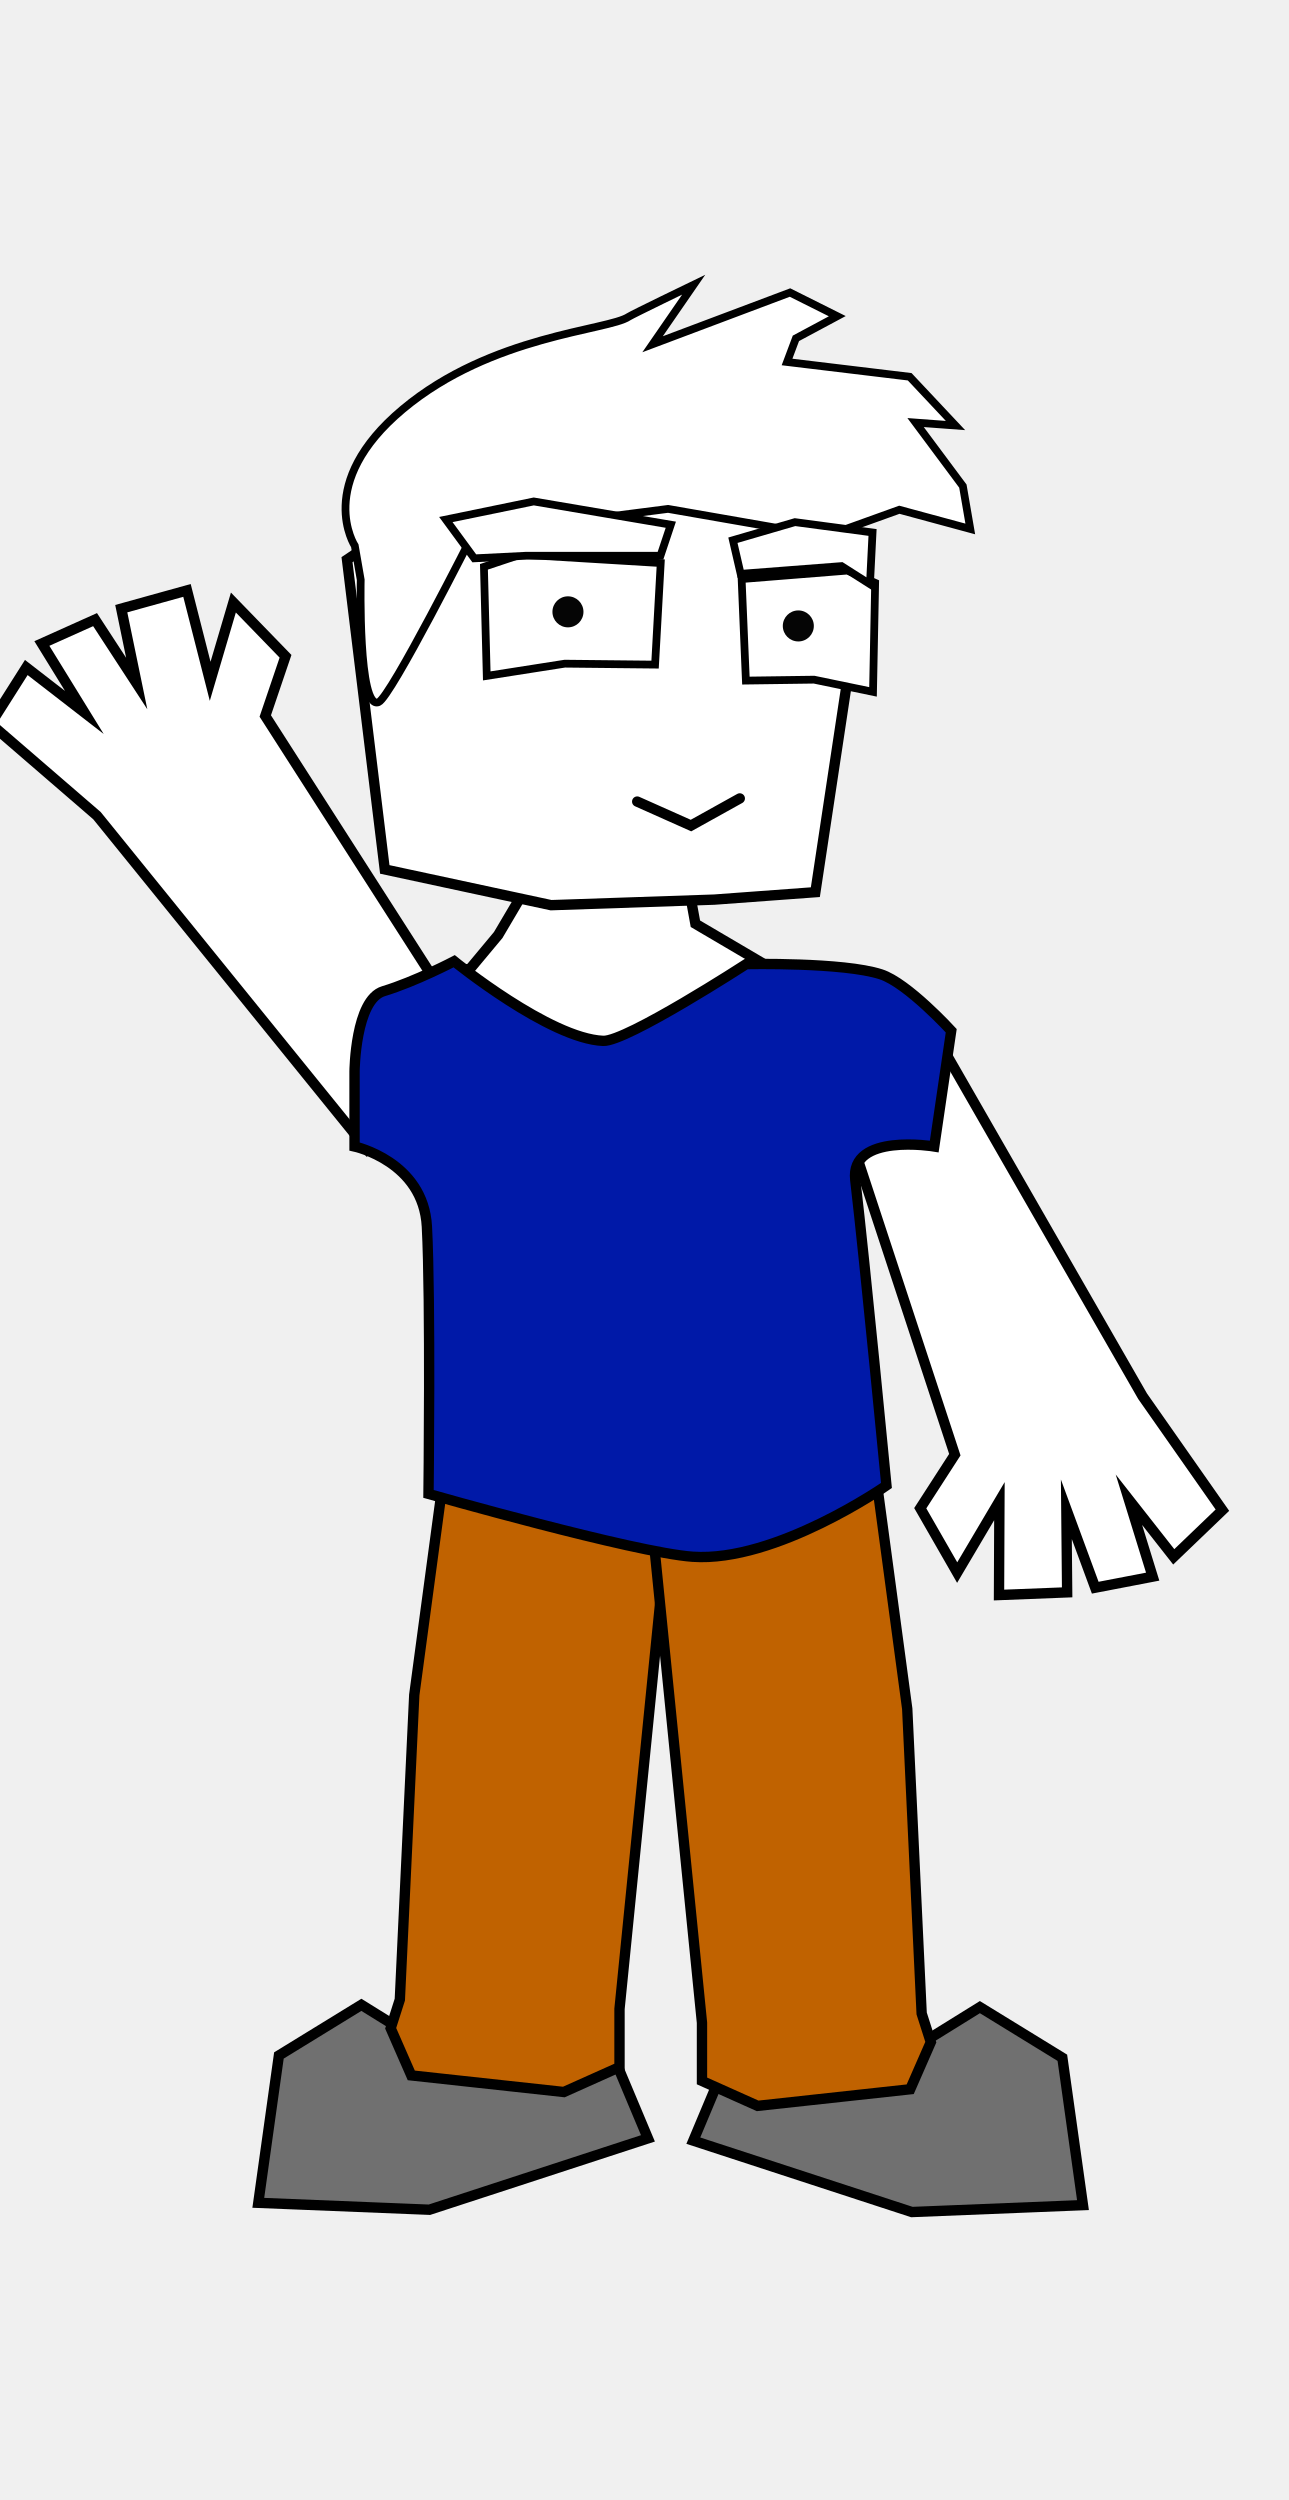
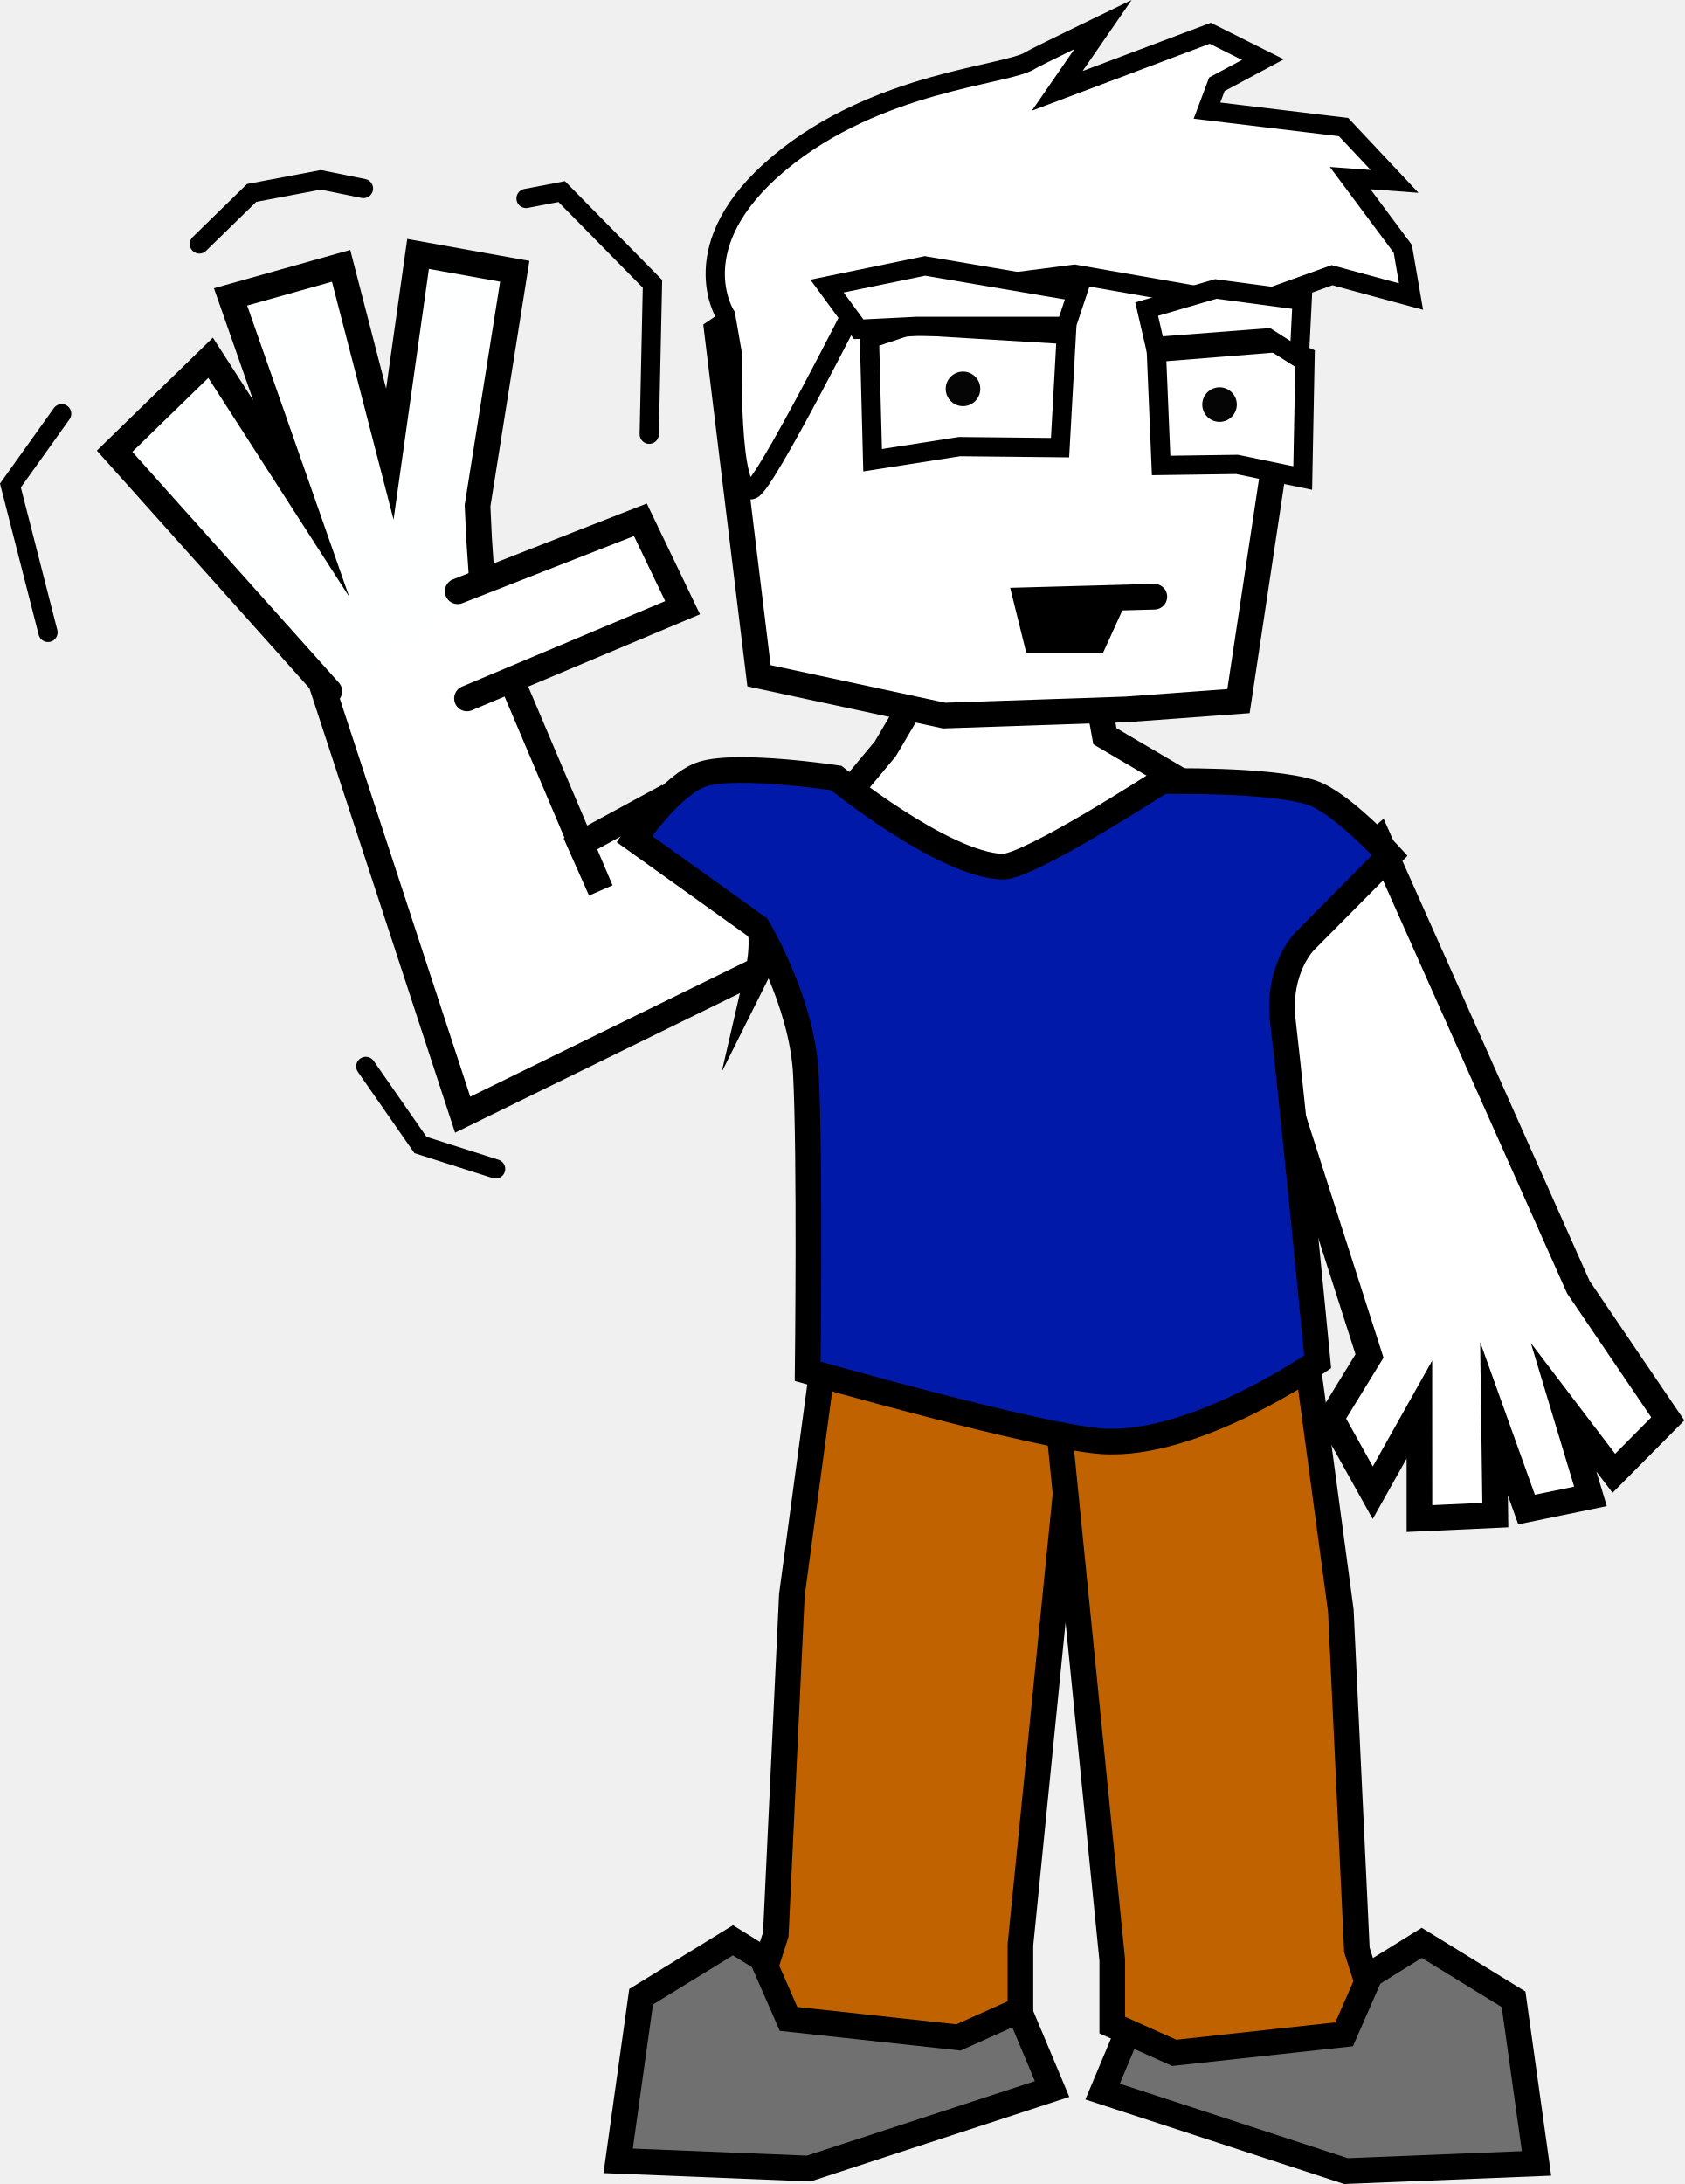
- <svg xmlns="http://www.w3.org/2000/svg" width="249" height="483" viewBox="0 0 249 483" fill="none">
-   <g clip-path="url(#clip0_1634_6)">
-     <path d="M84.644 187.899L90.812 187.174L96.254 180.643L109.316 158.512L131.447 162.503L134.35 178.466L146.685 185.722L136.889 214.385L98.794 213.659L84.644 187.899Z" fill="white" stroke="black" stroke-width="2" stroke-miterlimit="10" stroke-linecap="round" />
-     <path d="M92.692 90.873L122.156 88.74L164.015 106.787L164.305 127.382L157.526 172.369L138.002 173.806L106.462 174.88L74.339 167.972L67.043 108.125L92.692 90.873Z" fill="white" stroke="black" stroke-width="2" stroke-miterlimit="10" stroke-linecap="round" />
-     <path d="M93.496 109.509L100.581 107.147L127.65 108.782L126.56 128.403L109.12 128.221L94.041 130.583L93.496 109.509Z" fill="white" stroke="black" stroke-width="1.5" stroke-miterlimit="10" stroke-linecap="round" />
-     <path d="M168.666 133.671L157.277 131.31L144.105 131.491L143.281 111.871L163.727 110.236L169.078 112.598L168.666 133.671Z" fill="white" stroke="black" stroke-width="1.5" stroke-miterlimit="10" stroke-linecap="round" />
-     <path d="M106.73 118.207C106.73 116.552 108.072 115.21 109.728 115.21C111.383 115.21 112.725 116.552 112.725 118.207C112.725 119.863 111.383 121.205 109.728 121.205C108.072 121.205 106.73 119.863 106.73 118.207Z" fill="#050505" />
-     <path d="M151.238 120.931C151.238 119.276 152.58 117.934 154.236 117.934C155.891 117.934 157.233 119.276 157.233 120.931C157.233 122.587 155.891 123.929 154.236 123.929C152.58 123.929 151.238 122.587 151.238 120.931Z" fill="#050505" />
-     <path d="M129.071 98.318L91.387 103.171C91.387 103.171 75.503 134.69 73.135 135.656C69.15 137.281 69.691 112.021 69.691 112.021L68.549 105.455C68.549 105.455 60.678 93.392 77.827 79.048C94.976 64.704 117.518 63.865 121.464 61.195C122.116 60.754 134.022 55 134.022 55L126.078 66.509L152.628 56.518L161.763 61.085L153.769 65.367L152.057 69.935L175.751 72.79L184.601 82.211L176.893 81.64L186.028 93.915L187.456 102.194L173.753 98.483L159.479 103.621L129.071 98.318Z" fill="white" stroke="black" stroke-width="1.5" stroke-miterlimit="10" stroke-linecap="round" />
-     <path d="M101.624 107.37L91.632 107.87L86.137 100.376L103.123 96.879L129.601 101.375L127.602 107.37H101.624Z" fill="white" stroke="black" stroke-width="1.5" stroke-miterlimit="10" stroke-linecap="round" />
-     <path d="M143.096 110.867L141.598 104.372L153.588 100.875L168.575 102.873L168.076 112.865L162.58 109.368L143.096 110.867Z" fill="white" stroke="black" stroke-width="1.5" stroke-miterlimit="10" stroke-linecap="round" />
-     <path d="M119.208 398.897L107.259 392.669L84.157 396.228L69.818 387.331L53.885 397.117L49.902 425.586L82.962 426.921L125.183 413.131L119.208 398.897Z" fill="#707070" stroke="black" stroke-width="2" stroke-miterlimit="10" stroke-linecap="round" />
-     <path d="M139.924 399.341L151.873 393.113L174.975 396.672L189.314 387.775L205.247 397.562L209.23 426.031L176.17 427.365L133.949 413.575L139.924 399.341Z" fill="#707070" stroke="black" stroke-width="2" stroke-miterlimit="10" stroke-linecap="round" />
-     <path d="M86.01 283.035L80.035 327.456L77.247 386.328L75.477 391.868L79.46 400.967L108.934 404.178L119.689 399.361V388.122L128.85 296.603L86.01 283.035Z" fill="#C06200" stroke="black" stroke-width="2" stroke-miterlimit="10" stroke-linecap="round" />
-     <path d="M169.301 285.711L175.276 330.132L178.064 389.004L179.834 394.544L175.851 403.642L146.376 406.854L135.622 402.037V390.798L126.461 299.279L169.301 285.711Z" fill="#C06200" stroke="black" stroke-width="2" stroke-miterlimit="10" stroke-linecap="round" />
-     <path d="M184.473 281.045L163.426 217.022L168 210.321L181 200.5L220.751 269.755L236.168 291.764L226.768 300.782L218.105 289.745L222.697 304.608L211.599 306.743L206.021 291.595L206.173 307.644L193.008 308.162L193.086 290.022L184.926 303.822L177.793 291.388L184.473 281.045Z" fill="white" stroke="black" stroke-width="2" stroke-miterlimit="10" stroke-linecap="round" />
-     <path d="M51.25 138.33L87.829 195.408L85.053 202.938L70.833 221.903L18.733 157.583L-1.815 139.841L5.081 128.961L16.294 137.644L8.088 124.326L18.367 119.711L26.414 132.057L23.428 117.594L36.126 114.068L40.604 131.628L45.091 116.409L55.163 126.794L51.25 138.33Z" fill="white" stroke="black" stroke-width="2" stroke-miterlimit="10" stroke-linecap="round" />
-     <path d="M82.475 236.99C81.813 224.389 68.496 221.5 68.496 221.5V207C68.496 207 68.622 193.151 74.089 191.5C80.224 189.647 87.746 185.711 87.746 185.711C87.746 185.711 106.191 200.691 116.544 201.096C121.034 201.271 144.182 186.262 144.182 186.262C144.182 186.262 162.909 185.868 170.199 188.239C175.35 189.913 183.778 199.138 183.778 199.138L180.496 221.5C180.496 221.5 164.156 218.798 165.237 227.973C167.069 243.539 171.262 286.993 171.262 286.993C171.262 286.993 149.918 301.897 133.799 300.76C122.511 299.964 82.786 288.625 82.786 288.625C82.786 288.625 83.228 251.344 82.475 236.99Z" fill="#0019A8" stroke="black" stroke-width="2" stroke-miterlimit="10" stroke-linecap="round" />
-     <path d="M123.109 154.865L133.496 159.5L142.924 154.259" stroke="black" stroke-width="2" stroke-miterlimit="10" stroke-linecap="round" />
+ <svg xmlns="http://www.w3.org/2000/svg" version="1.1" width="131.378" height="170.337" viewBox="0,0,131.378,170.337">
+   <g transform="translate(-158.2992,-87.45875)">
+     <g stroke-miterlimit="10">
+       <path d="M265.122,193.214l-9.598,-29.947l2.043,-3.149l8.29,-7.168l15.552,34.894l6.978,10.277l-4.207,4.245l-3.918,-5.152l2.096,6.953l-4.985,1.025l-2.54,-7.084l0.102,7.518l-5.918,0.272l-0.004,-8.498l-3.639,6.483l-3.233,-5.809z" fill="#ffffff" stroke="#000000" stroke-width="2" stroke-linecap="round" />
+       <path d="M212.45,163.534l-13.718,-1.271l-2.816,-2.781l4.546,-5.402c0,0 7.774,3.484 9.979,5.223c1.569,1.237 2.009,4.23 2.009,4.23z" fill-opacity="0.471" fill="#ffffff" stroke="none" stroke-width="0" stroke-linecap="round" />
+       <path d="M222.134,149.122l2.773,-0.326l2.447,-2.936l5.872,-9.951l9.951,1.794l1.305,7.177l5.546,3.262l-4.404,12.887l-17.128,-0.326z" fill="#ffffff" stroke="#000000" stroke-width="2" stroke-linecap="round" />
+       <path d="M225.753,105.498l13.248,-0.959l18.82,8.114l0.131,9.26l-3.048,20.227l-8.778,0.646l-14.181,0.483l-14.443,-3.106l-3.28,-26.908z" fill="#ffffff" stroke="#000000" stroke-width="2" stroke-linecap="round" />
+       <path d="M226.118,113.878l3.186,-1.062l12.17,0.735l-0.49,8.821l-7.841,-0.082l-6.779,1.062z" fill="#ffffff" stroke="#000000" stroke-width="1.5" stroke-linecap="round" />
+       <path d="M259.912,124.741l-5.121,-1.062l-5.923,0.082l-0.37,-8.821l9.192,-0.735l2.406,1.062z" fill="#ffffff" stroke="#000000" stroke-width="1.5" stroke-linecap="round" />
+       <path d="M232.066,117.788c0,-0.744 0.603,-1.348 1.348,-1.348c0.744,0 1.348,0.603 1.348,1.348c0,0.744 -0.603,1.348 -1.348,1.348c-0.744,0 -1.348,-0.603 -1.348,-1.348z" fill="#050505" stroke="none" stroke-width="0.5" stroke-linecap="butt" />
+       <path d="M252.077,119.013c0,-0.744 0.603,-1.348 1.348,-1.348c0.744,0 1.348,0.603 1.348,1.348c0,0.744 -0.603,1.348 -1.348,1.348c-0.744,0 -1.348,-0.603 -1.348,-1.348z" fill="#050505" stroke="none" stroke-width="0.5" stroke-linecap="butt" />
+       <path d="M242.111,108.846l-16.943,2.182c0,0 -7.142,14.171 -8.207,14.606c-1.791,0.731 -1.548,-10.627 -1.548,-10.627l-0.513,-2.952c0,0 -3.539,-5.423 4.172,-11.873c7.71,-6.449 17.845,-6.826 19.62,-8.027c0.293,-0.198 5.646,-2.785 5.646,-2.785l-3.572,5.175l11.937,-4.492l4.107,2.054l-3.594,1.925l-0.77,2.054l10.653,1.284l3.979,4.236l-3.466,-0.257l4.107,5.519l0.642,3.722l-6.161,-1.669l-6.418,2.31z" fill="#ffffff" stroke="#000000" stroke-width="1.5" stroke-linecap="round" />
+       <path d="M229.77,112.915l-4.492,0.225l-2.471,-3.369l7.637,-1.572l11.905,2.022l-0.898,2.695z" fill="#ffffff" stroke="#000000" stroke-width="1.5" stroke-linecap="round" />
+       <path d="M248.414,114.487l-0.674,-2.92l5.391,-1.572l6.739,0.898l-0.225,4.492l-2.471,-1.572z" fill="#ffffff" stroke="#000000" stroke-width="1.5" stroke-linecap="round" />
+       <path d="M245.007,134.487l-1.333,2.932h-4.531l-0.78,-3.149l9.975,-0.273" fill="#000000" stroke="#000000" stroke-width="2" stroke-linecap="round" />
+       <path d="M217.466,163.089l-23.079,11.307l-13.494,-41.172l13.016,-2.833l11.248,26.509l-1.607,-3.616l6.203,-3.37c0,0 5.966,6.08 7.385,8.505c1.009,1.724 0.327,4.672 0.327,4.672z" fill="#ffffff" stroke="#000000" stroke-width="2" stroke-linecap="round" />
+       <path d="M183.987,141.372l-16.75,-18.721l7.488,-7.288l7.065,10.972l-5.508,-15.721l8.623,-2.422l3.802,14.686l2.201,-15.614l7.543,1.353l-2.903,18.286l0.12,2.552l0.275,4.039" fill="#feffff" stroke="#000000" stroke-width="2" stroke-linecap="round" />
+       <path d="M193.998,133.572l14.252,-5.575l3.293,6.858l-16.82,7.077" fill="#ffffff" stroke="#000000" stroke-width="2" stroke-linecap="round" />
+       <path d="M240.363,250.389l-18.983,6.2l-14.864,-0.6l1.791,-12.8l7.163,-4.4l6.447,4l10.387,-1.6l5.373,2.8z" fill="#707070" stroke="#000000" stroke-width="2" stroke-linecap="round" />
+       <path d="M246.989,244.189l5.373,-2.8l10.387,1.6l6.447,-4l7.163,4.4l1.791,12.8l-14.864,0.6l-18.983,-6.2z" fill="#707070" stroke="#000000" stroke-width="2" stroke-linecap="round" />
+       <path d="M242.012,197.997l-4.119,41.148v5.053l-4.835,2.166l-13.252,-1.444l-1.791,-4.091l0.796,-2.491l1.254,-26.469l2.686,-19.972z" fill="#c06200" stroke="#000000" stroke-width="2" stroke-linecap="round" />
+       <path d="M260.199,193.1l2.686,19.972l1.254,26.469l0.796,2.491l-1.791,4.091l-13.252,1.444l-4.835,-2.166v-5.053l-4.119,-41.148z" fill="#c06200" stroke="#000000" stroke-width="2" stroke-linecap="round" />
+       <path d="M221.158,171.194c-0.297,-5.666 -3.772,-11.416 -3.772,-11.416l-9.611,-6.883c0,0 2.917,-4.336 5.375,-5.078c2.758,-0.833 10.378,0.322 10.378,0.322c0,0 8.293,6.735 12.948,6.917c2.019,0.079 12.426,-6.67 12.426,-6.67c0,0 8.42,-0.177 11.698,0.889c2.316,0.753 6.105,4.901 6.105,4.901l-6.628,6.684c0,0 -2.194,2.155 -1.708,6.28c0.824,6.999 2.709,26.536 2.709,26.536c0,0 -9.597,6.701 -16.844,6.19c-5.075,-0.358 -22.936,-5.456 -22.936,-5.456c0,0 0.199,-16.762 -0.14,-23.215z" fill="#0019a8" stroke="#000000" stroke-width="2" stroke-linecap="round" />
+       <path d="M162.044,136.783l-2.932,-11.46l3.998,-5.597" fill="none" stroke="#000000" stroke-width="1.5" stroke-linecap="round" />
+       <path d="M196.958,178.626l-5.863,-1.866l-4.264,-6.13" fill="none" stroke="#000000" stroke-width="1.5" stroke-linecap="round" />
+       <path d="M173.849,106.486l4.077,-3.98l5.399,-1.02l3.324,0.675" fill="none" stroke="#000000" stroke-width="1.5" stroke-linecap="round" />
+       <path d="M199.332,102.935l2.781,-0.533l7.08,7.196l-0.253,11.727" fill="none" stroke="#000000" stroke-width="1.5" stroke-linecap="round" />
+     </g>
  </g>
-   <defs>
-     <clipPath id="clip0_1634_6">
-       <rect width="248.592" height="482.671" fill="white" />
-     </clipPath>
-   </defs>
</svg>
